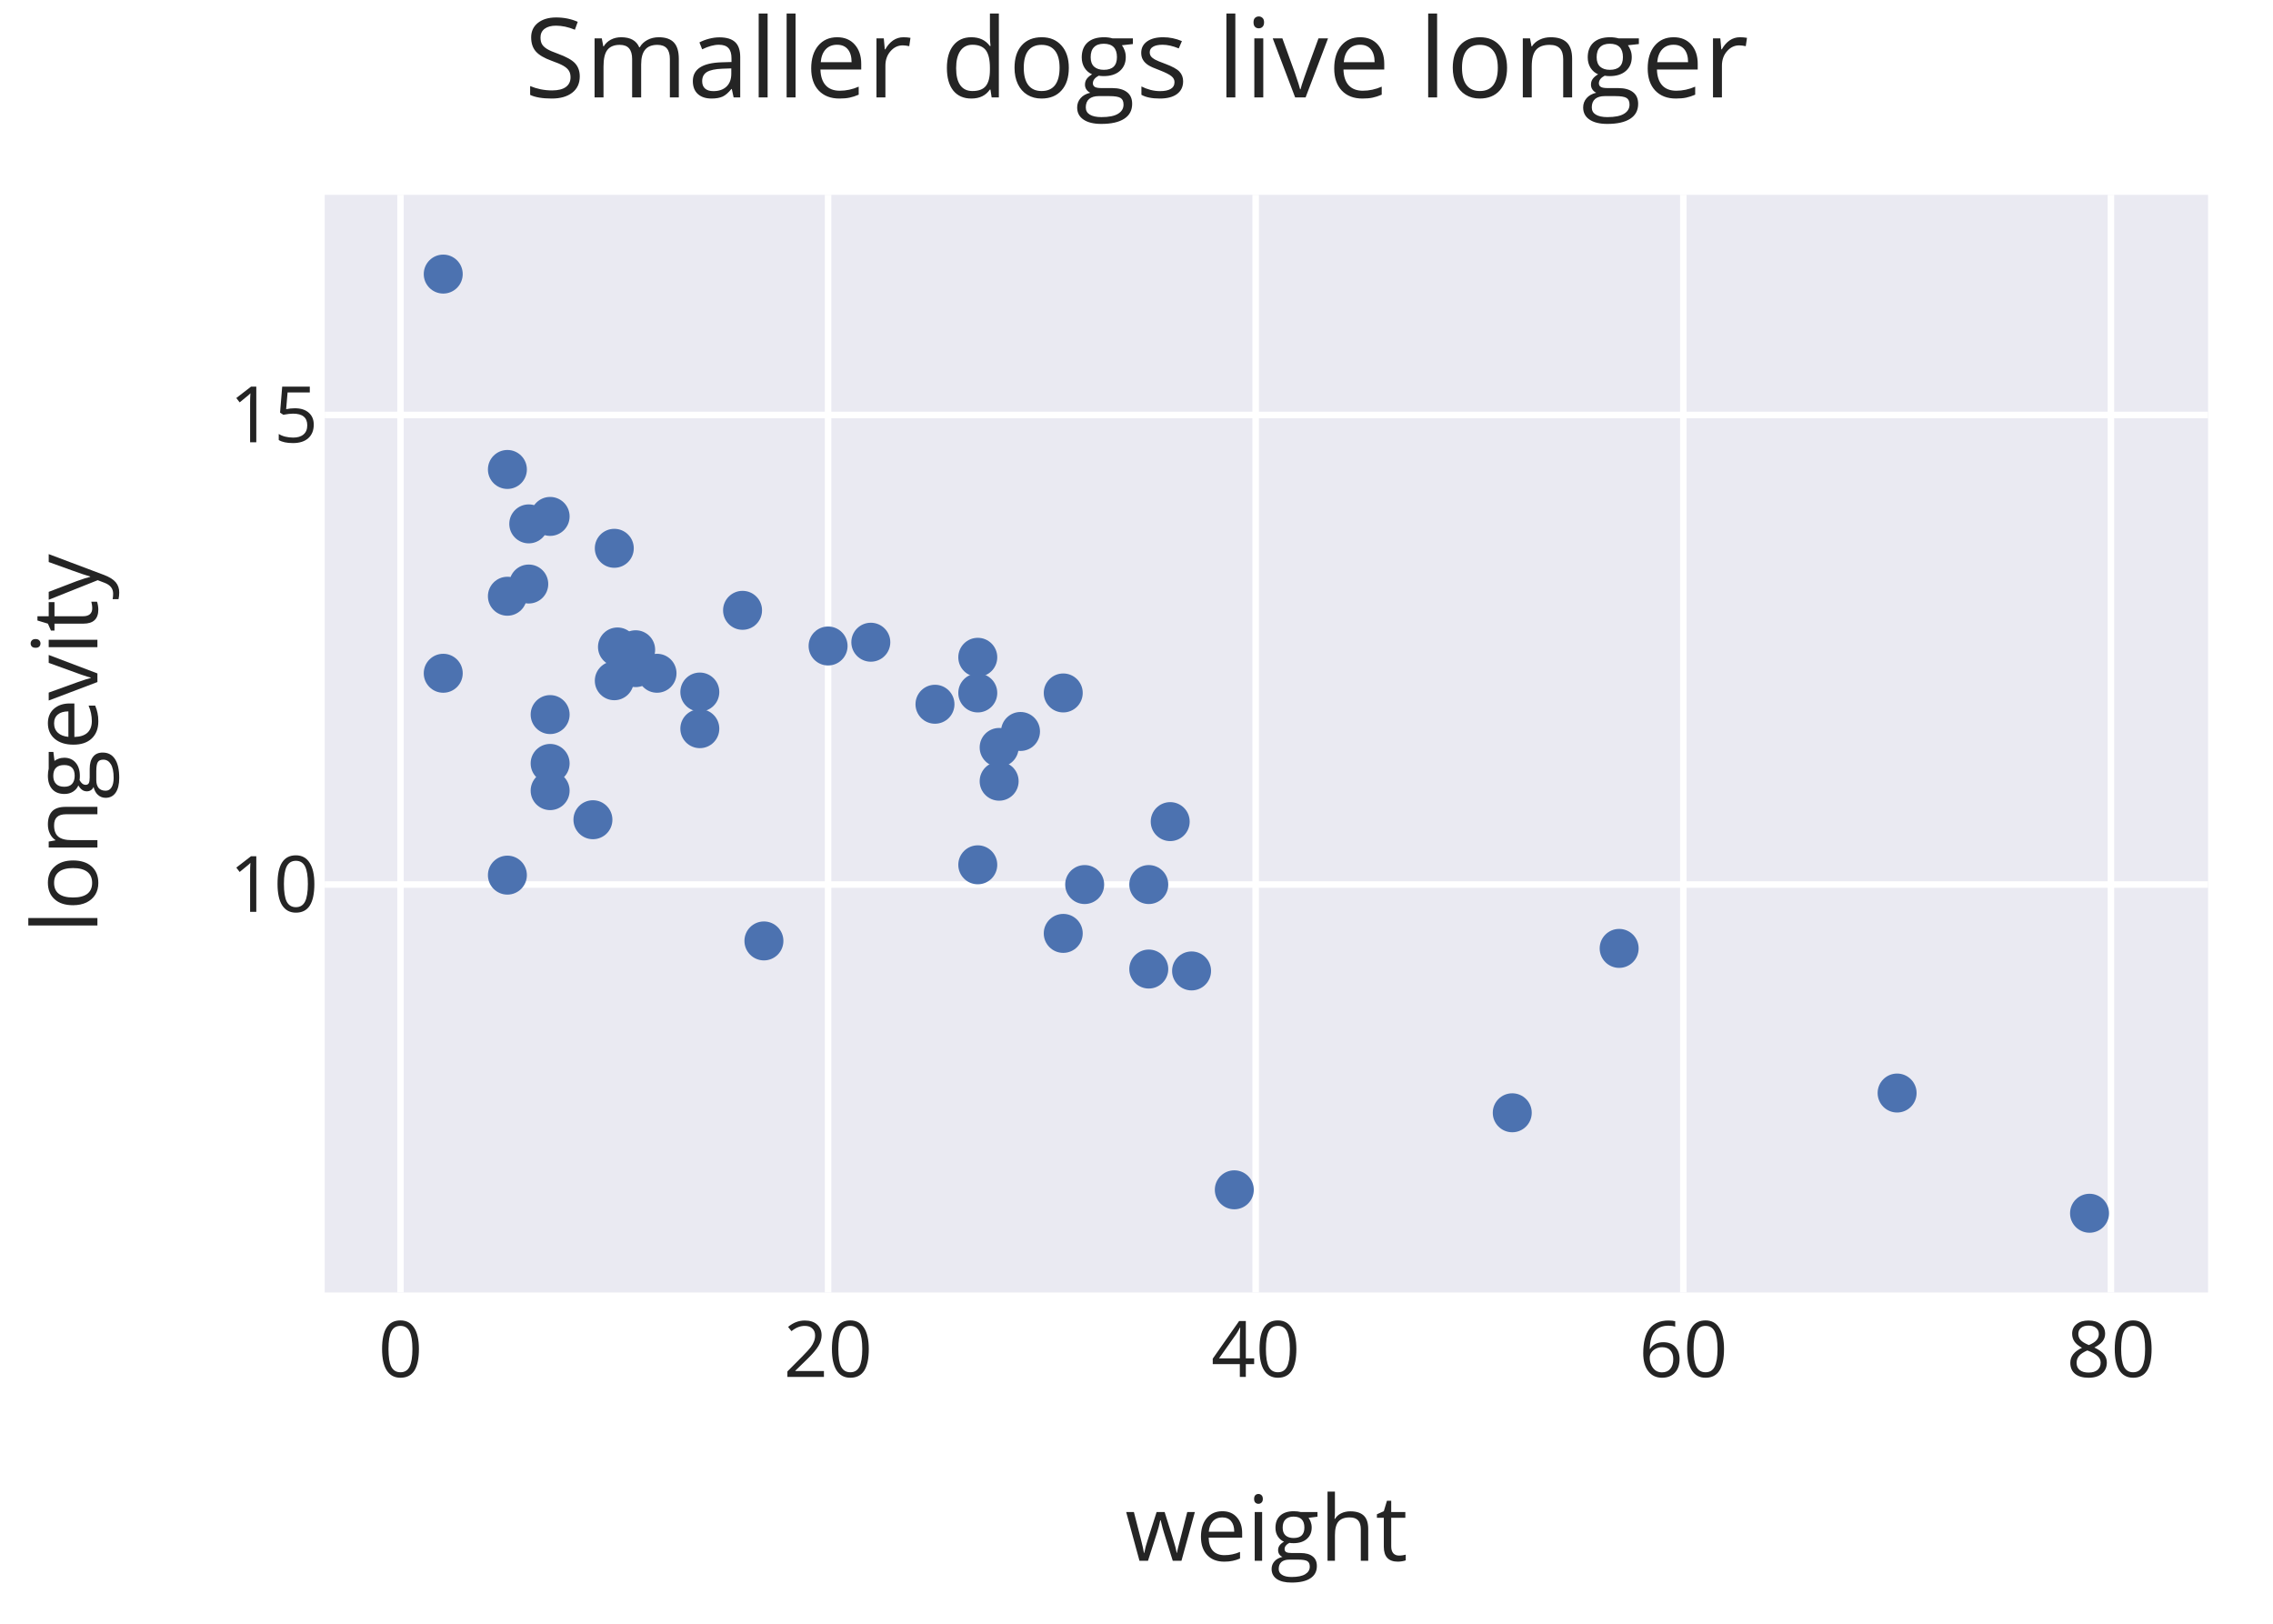
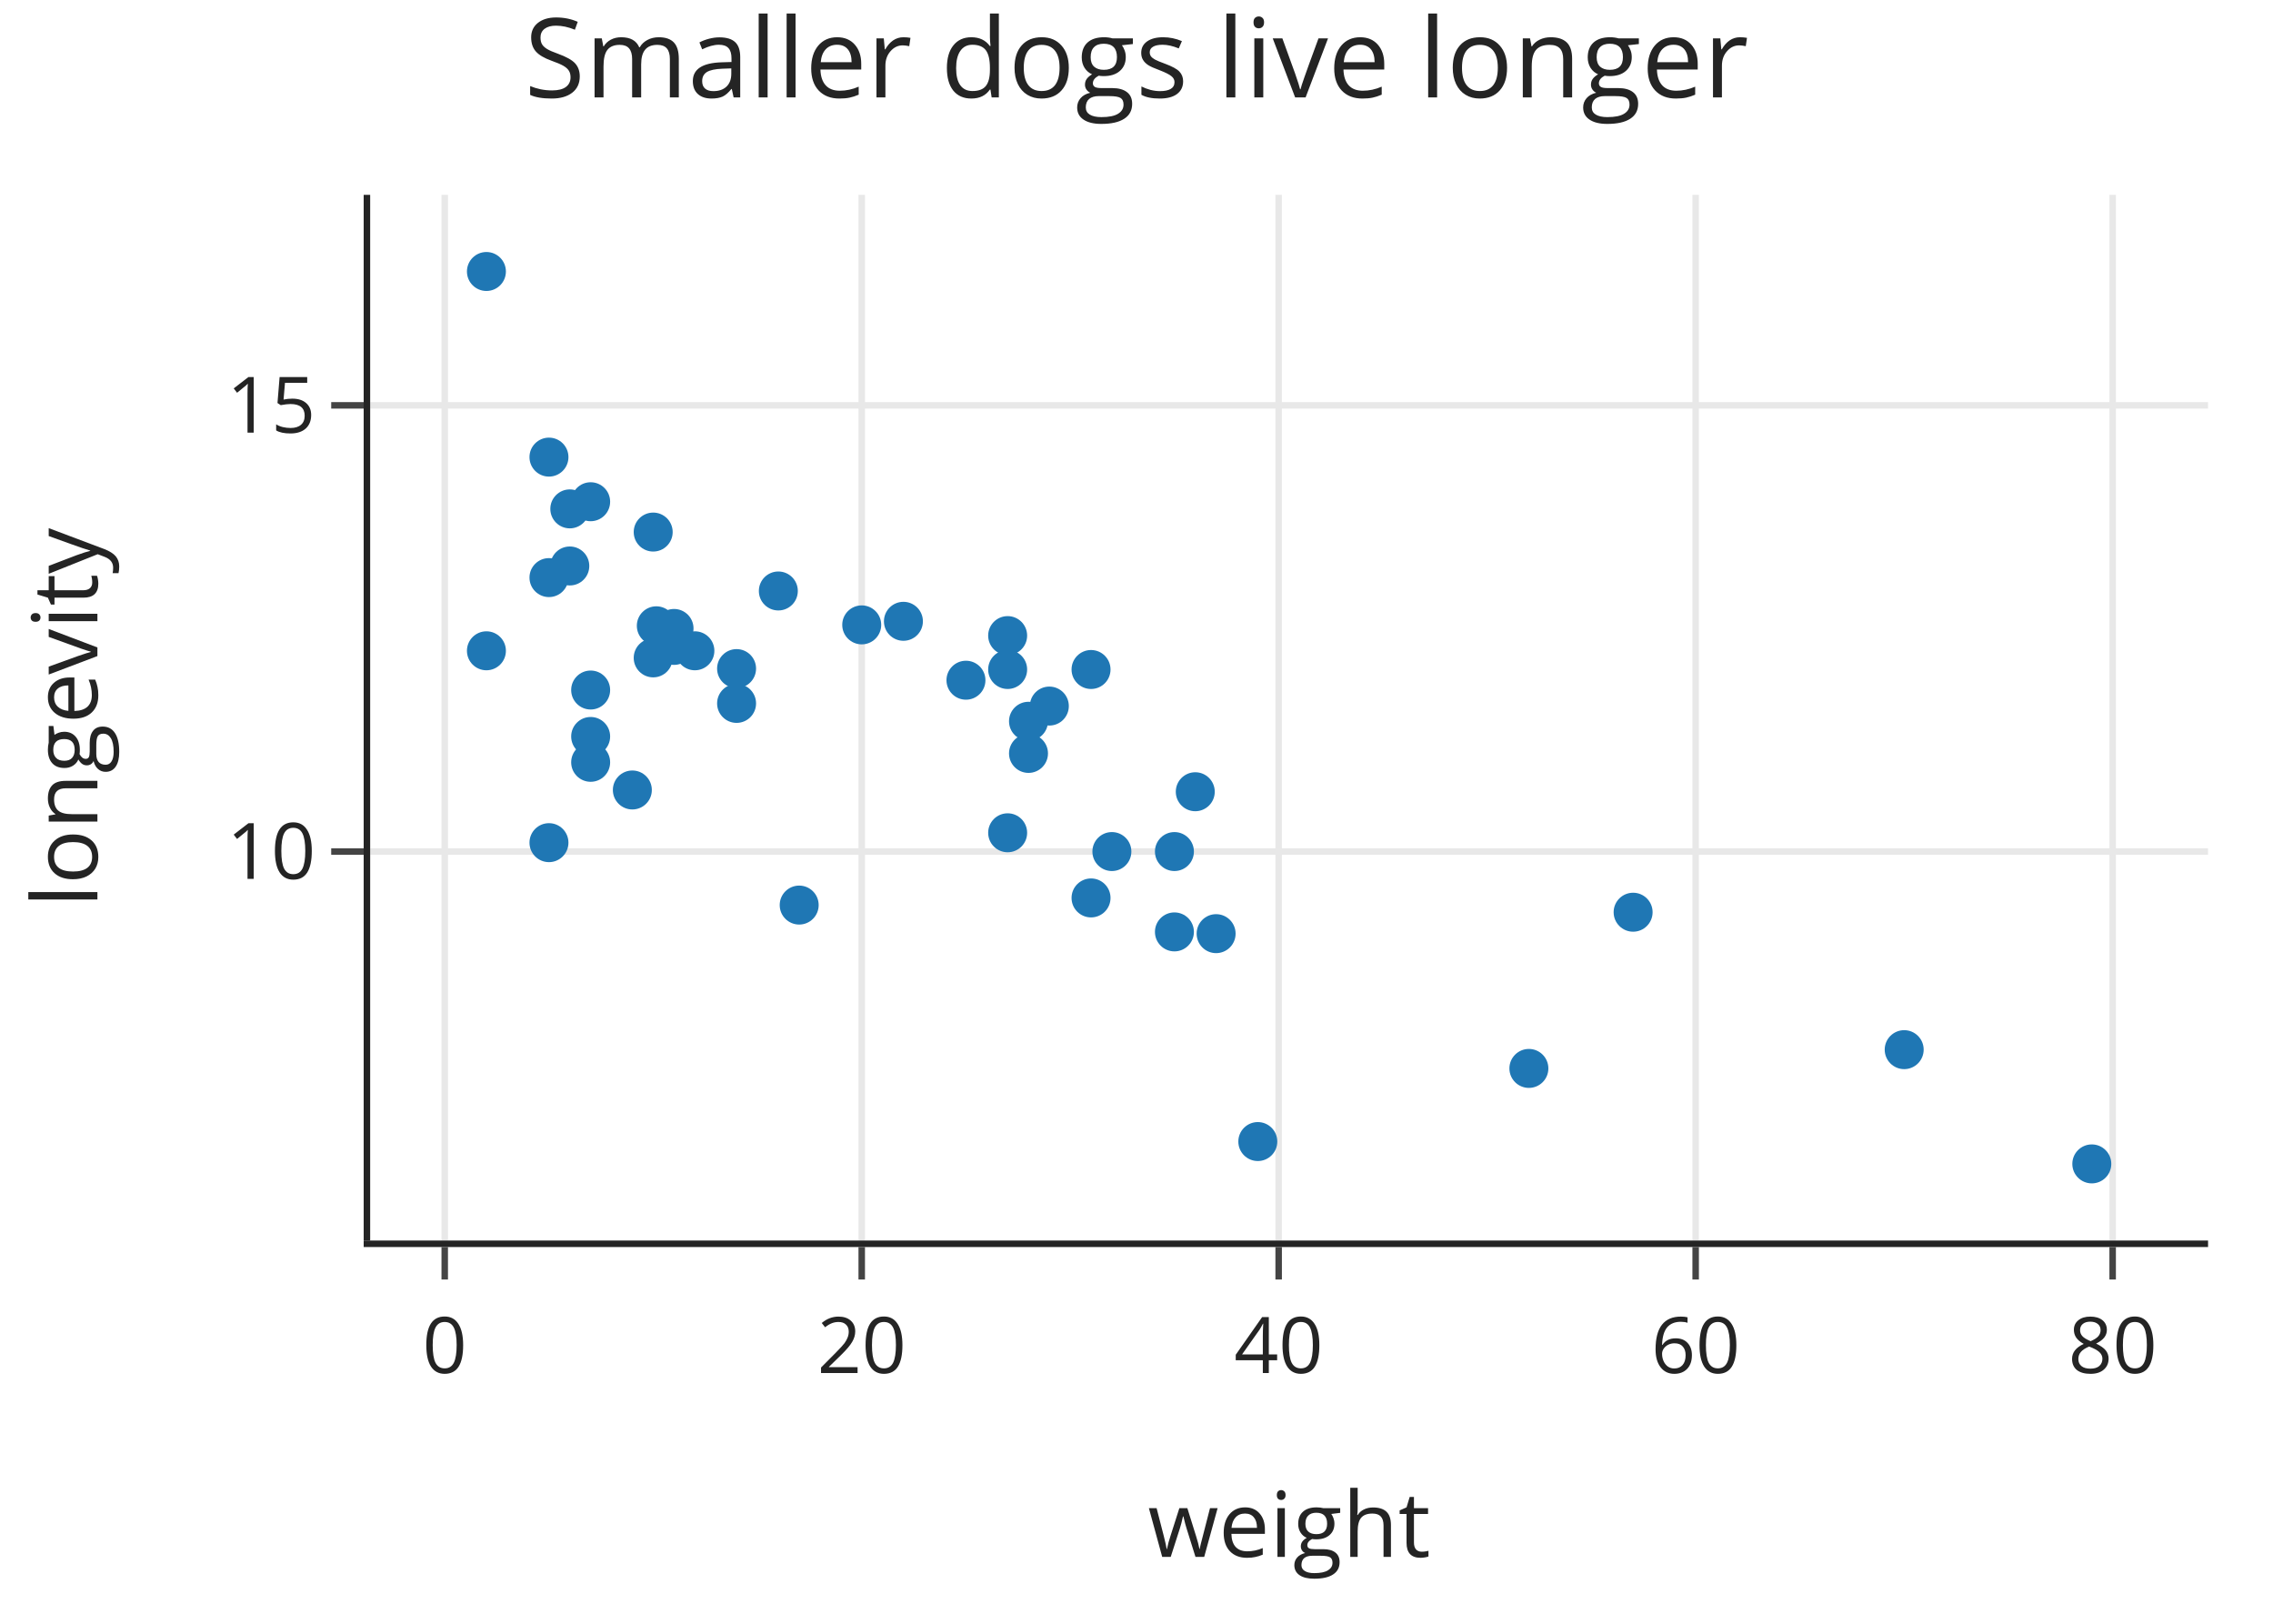
<svg xmlns="http://www.w3.org/2000/svg" class="main-svg" width="350" height="250" style="" viewBox="0 0 350 250">
  <rect x="0" y="0" width="350" height="250" style="fill: rgb(255, 255, 255); fill-opacity: 1;" />
-   <defs id="defs-de639d">
+   <defs id="defs-1ae3f2">
    <g class="clips">
-       <clipPath id="clipde639dxyplot" class="plotclip">
-         <rect width="290" height="169" />
+       <clipPath id="clip1ae3f2xyplot" class="plotclip">
+         <rect width="283" height="161" />
      </clipPath>
-       <clipPath class="axesclip" id="clipde639dx">
-         <rect x="50" y="0" width="290" height="250" />
+       <clipPath class="axesclip" id="clip1ae3f2x">
+         <rect x="57" y="0" width="283" height="250" />
      </clipPath>
-       <clipPath class="axesclip" id="clipde639dy">
-         <rect x="0" y="30" width="350" height="169" />
+       <clipPath class="axesclip" id="clip1ae3f2y">
+         <rect x="0" y="30" width="350" height="161" />
      </clipPath>
-       <clipPath class="axesclip" id="clipde639dxy">
-         <rect x="50" y="30" width="290" height="169" />
+       <clipPath class="axesclip" id="clip1ae3f2xy">
+         <rect x="57" y="30" width="283" height="161" />
      </clipPath>
    </g>
    <g class="gradients" />
    <g class="patterns" />
  </defs>
-   <g class="bglayer">
-     <rect class="bg" x="50" y="30" width="290" height="169" style="fill: rgb(234, 234, 242); fill-opacity: 1; stroke-width: 0;" />
-   </g>
+   <g class="bglayer" />
  <g class="layer-below">
    <g class="imagelayer" />
    <g class="shapelayer" />
  </g>
  <g class="cartesianlayer">
    <g class="subplot xy">
      <g class="layer-subplot">
        <g class="shapelayer" />
        <g class="imagelayer" />
      </g>
      <g class="gridlayer">
        <g class="x">
-           <path class="xgrid crisp" transform="translate(127.51,0)" d="M0,30v169" style="stroke: rgb(255, 255, 255); stroke-opacity: 1; stroke-width: 1px;" />
-           <path class="xgrid crisp" transform="translate(193.35,0)" d="M0,30v169" style="stroke: rgb(255, 255, 255); stroke-opacity: 1; stroke-width: 1px;" />
-           <path class="xgrid crisp" transform="translate(259.2,0)" d="M0,30v169" style="stroke: rgb(255, 255, 255); stroke-opacity: 1; stroke-width: 1px;" />
-           <path class="xgrid crisp" transform="translate(325.04,0)" d="M0,30v169" style="stroke: rgb(255, 255, 255); stroke-opacity: 1; stroke-width: 1px;" />
+           <path class="xgrid crisp" transform="translate(68.48,0)" d="M0,30v161" style="stroke: rgb(232, 232, 232); stroke-opacity: 1; stroke-width: 1px;" />
+           <path class="xgrid crisp" transform="translate(132.69,0)" d="M0,30v161" style="stroke: rgb(232, 232, 232); stroke-opacity: 1; stroke-width: 1px;" />
+           <path class="xgrid crisp" transform="translate(196.89,0)" d="M0,30v161" style="stroke: rgb(232, 232, 232); stroke-opacity: 1; stroke-width: 1px;" />
+           <path class="xgrid crisp" transform="translate(261.1,0)" d="M0,30v161" style="stroke: rgb(232, 232, 232); stroke-opacity: 1; stroke-width: 1px;" />
+           <path class="xgrid crisp" transform="translate(325.31,0)" d="M0,30v161" style="stroke: rgb(232, 232, 232); stroke-opacity: 1; stroke-width: 1px;" />
        </g>
        <g class="y">
-           <path class="ygrid crisp" transform="translate(0,136.19)" d="M50,0h290" style="stroke: rgb(255, 255, 255); stroke-opacity: 1; stroke-width: 1px;" />
-           <path class="ygrid crisp" transform="translate(0,63.89)" d="M50,0h290" style="stroke: rgb(255, 255, 255); stroke-opacity: 1; stroke-width: 1px;" />
+           <path class="ygrid crisp" transform="translate(0,131.11)" d="M57,0h283" style="stroke: rgb(232, 232, 232); stroke-opacity: 1; stroke-width: 1px;" />
+           <path class="ygrid crisp" transform="translate(0,62.41)" d="M57,0h283" style="stroke: rgb(232, 232, 232); stroke-opacity: 1; stroke-width: 1px;" />
        </g>
      </g>
-       <g class="zerolinelayer">
-         <path class="xzl zl crisp" transform="translate(61.67,0)" d="M0,30v169" style="stroke: rgb(255, 255, 255); stroke-opacity: 1; stroke-width: 1px;" />
-       </g>
+       <g class="zerolinelayer" />
      <path class="xlines-below" />
      <path class="ylines-below" />
      <g class="overlines-below" />
      <g class="xaxislayer-below" />
      <g class="yaxislayer-below" />
      <g class="overaxes-below" />
-       <g class="plot" transform="translate(50,30)" clip-path="url(#clipde639dxyplot)">
+       <g class="plot" transform="translate(57,30)" clip-path="url(#clip1ae3f2xyplot)">
        <g class="scatterlayer mlayer">
-           <g class="trace scatter traceedca01" style="stroke-miterlimit: 2; opacity: 1;">
+           <g class="trace scatter trace98c926" style="stroke-miterlimit: 2; opacity: 1;">
            <g class="fills" />
            <g class="errorbars" />
            <g class="lines" />
            <g class="points">
-               <path class="point" transform="translate(64.34,63.97)" d="M3,0A3,3 0 1,1 0,-3A3,3 0 0,1 3,0Z" style="opacity: 1; stroke-width: 0px; fill: rgb(76, 114, 176); fill-opacity: 1;" />
-               <path class="point" transform="translate(31.42,50.66)" d="M3,0A3,3 0 1,1 0,-3A3,3 0 0,1 3,0Z" style="opacity: 1; stroke-width: 0px; fill: rgb(76, 114, 176); fill-opacity: 1;" />
-               <path class="point" transform="translate(57.76,82.19)" d="M3,0A3,3 0 1,1 0,-3A3,3 0 0,1 3,0Z" style="opacity: 1; stroke-width: 0px; fill: rgb(76, 114, 176); fill-opacity: 1;" />
-               <path class="point" transform="translate(47.88,70.04)" d="M3,0A3,3 0 1,1 0,-3A3,3 0 0,1 3,0Z" style="opacity: 1; stroke-width: 0px; fill: rgb(76, 114, 176); fill-opacity: 1;" />
-               <path class="point" transform="translate(45.08,69.61)" d="M3,0A3,3 0 1,1 0,-3A3,3 0 0,1 3,0Z" style="opacity: 1; stroke-width: 0px; fill: rgb(76, 114, 176); fill-opacity: 1;" />
-               <path class="point" transform="translate(84.09,68.88)" d="M3,0A3,3 0 1,1 0,-3A3,3 0 0,1 3,0Z" style="opacity: 1; stroke-width: 0px; fill: rgb(76, 114, 176); fill-opacity: 1;" />
-               <path class="point" transform="translate(34.71,49.51)" d="M3,0A3,3 0 1,1 0,-3A3,3 0 0,1 3,0Z" style="opacity: 1; stroke-width: 0px; fill: rgb(76, 114, 176); fill-opacity: 1;" />
-               <path class="point" transform="translate(34.71,80.02)" d="M3,0A3,3 0 1,1 0,-3A3,3 0 0,1 3,0Z" style="opacity: 1; stroke-width: 0px; fill: rgb(76, 114, 176); fill-opacity: 1;" />
-               <path class="point" transform="translate(18.25,12.2)" d="M3,0A3,3 0 1,1 0,-3A3,3 0 0,1 3,0Z" style="opacity: 1; stroke-width: 0px; fill: rgb(76, 114, 176); fill-opacity: 1;" />
-               <path class="point" transform="translate(77.51,69.46)" d="M3,0A3,3 0 1,1 0,-3A3,3 0 0,1 3,0Z" style="opacity: 1; stroke-width: 0px; fill: rgb(76, 114, 176); fill-opacity: 1;" />
-               <path class="point" transform="translate(103.85,85.08)" d="M3,0A3,3 0 1,1 0,-3A3,3 0 0,1 3,0Z" style="opacity: 1; stroke-width: 0px; fill: rgb(76, 114, 176); fill-opacity: 1;" />
-               <path class="point" transform="translate(100.56,71.2)" d="M3,0A3,3 0 1,1 0,-3A3,3 0 0,1 3,0Z" style="opacity: 1; stroke-width: 0px; fill: rgb(76, 114, 176); fill-opacity: 1;" />
-               <path class="point" transform="translate(28.13,42.28)" d="M3,0A3,3 0 1,1 0,-3A3,3 0 0,1 3,0Z" style="opacity: 1; stroke-width: 0px; fill: rgb(76, 114, 176); fill-opacity: 1;" />
-               <path class="point" transform="translate(113.72,76.69)" d="M3,0A3,3 0 1,1 0,-3A3,3 0 0,1 3,0Z" style="opacity: 1; stroke-width: 0px; fill: rgb(76, 114, 176); fill-opacity: 1;" />
-               <path class="point" transform="translate(18.25,73.66)" d="M3,0A3,3 0 1,1 0,-3A3,3 0 0,1 3,0Z" style="opacity: 1; stroke-width: 0px; fill: rgb(76, 114, 176); fill-opacity: 1;" />
-               <path class="point" transform="translate(31.42,59.92)" d="M3,0A3,3 0 1,1 0,-3A3,3 0 0,1 3,0Z" style="opacity: 1; stroke-width: 0px; fill: rgb(76, 114, 176); fill-opacity: 1;" />
-               <path class="point" transform="translate(107.14,82.62)" d="M3,0A3,3 0 1,1 0,-3A3,3 0 0,1 3,0Z" style="opacity: 1; stroke-width: 0px; fill: rgb(76, 114, 176); fill-opacity: 1;" />
-               <path class="point" transform="translate(100.56,76.69)" d="M3,0A3,3 0 1,1 0,-3A3,3 0 0,1 3,0Z" style="opacity: 1; stroke-width: 0px; fill: rgb(76, 114, 176); fill-opacity: 1;" />
-               <path class="point" transform="translate(113.72,113.71)" d="M3,0A3,3 0 1,1 0,-3A3,3 0 0,1 3,0Z" style="opacity: 1; stroke-width: 0px; fill: rgb(76, 114, 176); fill-opacity: 1;" />
-               <path class="point" transform="translate(47.88,72.79)" d="M3,0A3,3 0 1,1 0,-3A3,3 0 0,1 3,0Z" style="opacity: 1; stroke-width: 0px; fill: rgb(76, 114, 176); fill-opacity: 1;" />
-               <path class="point" transform="translate(103.85,90.28)" d="M3,0A3,3 0 1,1 0,-3A3,3 0 0,1 3,0Z" style="opacity: 1; stroke-width: 0px; fill: rgb(76, 114, 176); fill-opacity: 1;" />
-               <path class="point" transform="translate(34.71,91.73)" d="M3,0A3,3 0 1,1 0,-3A3,3 0 0,1 3,0Z" style="opacity: 1; stroke-width: 0px; fill: rgb(76, 114, 176); fill-opacity: 1;" />
-               <path class="point" transform="translate(28.13,61.8)" d="M3,0A3,3 0 1,1 0,-3A3,3 0 0,1 3,0Z" style="opacity: 1; stroke-width: 0px; fill: rgb(76, 114, 176); fill-opacity: 1;" />
-               <path class="point" transform="translate(28.13,104.74)" d="M3,0A3,3 0 1,1 0,-3A3,3 0 0,1 3,0Z" style="opacity: 1; stroke-width: 0px; fill: rgb(76, 114, 176); fill-opacity: 1;" />
-               <path class="point" transform="translate(34.71,87.54)" d="M3,0A3,3 0 1,1 0,-3A3,3 0 0,1 3,0Z" style="opacity: 1; stroke-width: 0px; fill: rgb(76, 114, 176); fill-opacity: 1;" />
-               <path class="point" transform="translate(44.59,54.42)" d="M3,0A3,3 0 1,1 0,-3A3,3 0 0,1 3,0Z" style="opacity: 1; stroke-width: 0px; fill: rgb(76, 114, 176); fill-opacity: 1;" />
-               <path class="point" transform="translate(57.76,76.55)" d="M3,0A3,3 0 1,1 0,-3A3,3 0 0,1 3,0Z" style="opacity: 1; stroke-width: 0px; fill: rgb(76, 114, 176); fill-opacity: 1;" />
-               <path class="point" transform="translate(51.17,73.66)" d="M3,0A3,3 0 1,1 0,-3A3,3 0 0,1 3,0Z" style="opacity: 1; stroke-width: 0px; fill: rgb(76, 114, 176); fill-opacity: 1;" />
-               <path class="point" transform="translate(117.02,106.19)" d="M3,0A3,3 0 1,1 0,-3A3,3 0 0,1 3,0Z" style="opacity: 1; stroke-width: 0px; fill: rgb(76, 114, 176); fill-opacity: 1;" />
-               <path class="point" transform="translate(44.59,74.81)" d="M3,0A3,3 0 1,1 0,-3A3,3 0 0,1 3,0Z" style="opacity: 1; stroke-width: 0px; fill: rgb(76, 114, 176); fill-opacity: 1;" />
-               <path class="point" transform="translate(126.89,106.19)" d="M3,0A3,3 0 1,1 0,-3A3,3 0 0,1 3,0Z" style="opacity: 1; stroke-width: 0px; fill: rgb(76, 114, 176); fill-opacity: 1;" />
-               <path class="point" transform="translate(41.3,96.21)" d="M3,0A3,3 0 1,1 0,-3A3,3 0 0,1 3,0Z" style="opacity: 1; stroke-width: 0px; fill: rgb(76, 114, 176); fill-opacity: 1;" />
-               <path class="point" transform="translate(67.63,114.87)" d="M3,0A3,3 0 1,1 0,-3A3,3 0 0,1 3,0Z" style="opacity: 1; stroke-width: 0px; fill: rgb(76, 114, 176); fill-opacity: 1;" />
-               <path class="point" transform="translate(93.97,78.43)" d="M3,0A3,3 0 1,1 0,-3A3,3 0 0,1 3,0Z" style="opacity: 1; stroke-width: 0px; fill: rgb(76, 114, 176); fill-opacity: 1;" />
-               <path class="point" transform="translate(199.32,116.02)" d="M3,0A3,3 0 1,1 0,-3A3,3 0 0,1 3,0Z" style="opacity: 1; stroke-width: 0px; fill: rgb(76, 114, 176); fill-opacity: 1;" />
-               <path class="point" transform="translate(126.89,119.2)" d="M3,0A3,3 0 1,1 0,-3A3,3 0 0,1 3,0Z" style="opacity: 1; stroke-width: 0px; fill: rgb(76, 114, 176); fill-opacity: 1;" />
-               <path class="point" transform="translate(133.48,119.49)" d="M3,0A3,3 0 1,1 0,-3A3,3 0 0,1 3,0Z" style="opacity: 1; stroke-width: 0px; fill: rgb(76, 114, 176); fill-opacity: 1;" />
-               <path class="point" transform="translate(100.56,103.15)" d="M3,0A3,3 0 1,1 0,-3A3,3 0 0,1 3,0Z" style="opacity: 1; stroke-width: 0px; fill: rgb(76, 114, 176); fill-opacity: 1;" />
-               <path class="point" transform="translate(130.19,96.5)" d="M3,0A3,3 0 1,1 0,-3A3,3 0 0,1 3,0Z" style="opacity: 1; stroke-width: 0px; fill: rgb(76, 114, 176); fill-opacity: 1;" />
-               <path class="point" transform="translate(140.06,153.19)" d="M3,0A3,3 0 1,1 0,-3A3,3 0 0,1 3,0Z" style="opacity: 1; stroke-width: 0px; fill: rgb(76, 114, 176); fill-opacity: 1;" />
-               <path class="point" transform="translate(182.86,141.33)" d="M3,0A3,3 0 1,1 0,-3A3,3 0 0,1 3,0Z" style="opacity: 1; stroke-width: 0px; fill: rgb(76, 114, 176); fill-opacity: 1;" />
-               <path class="point" transform="translate(271.75,156.8)" d="M3,0A3,3 0 1,1 0,-3A3,3 0 0,1 3,0Z" style="opacity: 1; stroke-width: 0px; fill: rgb(76, 114, 176); fill-opacity: 1;" />
-               <path class="point" transform="translate(242.12,138.29)" d="M3,0A3,3 0 1,1 0,-3A3,3 0 0,1 3,0Z" style="opacity: 1; stroke-width: 0px; fill: rgb(76, 114, 176); fill-opacity: 1;" />
+               <path class="point" transform="translate(62.85,60.99)" d="M3,0A3,3 0 1,1 0,-3A3,3 0 0,1 3,0Z" style="opacity: 1; stroke-width: 0px; fill: rgb(31, 119, 180); fill-opacity: 1;" />
+               <path class="point" transform="translate(30.74,48.35)" d="M3,0A3,3 0 1,1 0,-3A3,3 0 0,1 3,0Z" style="opacity: 1; stroke-width: 0px; fill: rgb(31, 119, 180); fill-opacity: 1;" />
+               <path class="point" transform="translate(56.42,78.3)" d="M3,0A3,3 0 1,1 0,-3A3,3 0 0,1 3,0Z" style="opacity: 1; stroke-width: 0px; fill: rgb(31, 119, 180); fill-opacity: 1;" />
+               <path class="point" transform="translate(46.79,66.76)" d="M3,0A3,3 0 1,1 0,-3A3,3 0 0,1 3,0Z" style="opacity: 1; stroke-width: 0px; fill: rgb(31, 119, 180); fill-opacity: 1;" />
+               <path class="point" transform="translate(44.06,66.35)" d="M3,0A3,3 0 1,1 0,-3A3,3 0 0,1 3,0Z" style="opacity: 1; stroke-width: 0px; fill: rgb(31, 119, 180); fill-opacity: 1;" />
+               <path class="point" transform="translate(82.11,65.66)" d="M3,0A3,3 0 1,1 0,-3A3,3 0 0,1 3,0Z" style="opacity: 1; stroke-width: 0px; fill: rgb(31, 119, 180); fill-opacity: 1;" />
+               <path class="point" transform="translate(33.95,47.25)" d="M3,0A3,3 0 1,1 0,-3A3,3 0 0,1 3,0Z" style="opacity: 1; stroke-width: 0px; fill: rgb(31, 119, 180); fill-opacity: 1;" />
+               <path class="point" transform="translate(33.95,76.24)" d="M3,0A3,3 0 1,1 0,-3A3,3 0 0,1 3,0Z" style="opacity: 1; stroke-width: 0px; fill: rgb(31, 119, 180); fill-opacity: 1;" />
+               <path class="point" transform="translate(17.9,11.8)" d="M3,0A3,3 0 1,1 0,-3A3,3 0 0,1 3,0Z" style="opacity: 1; stroke-width: 0px; fill: rgb(31, 119, 180); fill-opacity: 1;" />
+               <path class="point" transform="translate(75.69,66.21)" d="M3,0A3,3 0 1,1 0,-3A3,3 0 0,1 3,0Z" style="opacity: 1; stroke-width: 0px; fill: rgb(31, 119, 180); fill-opacity: 1;" />
+               <path class="point" transform="translate(101.37,81.05)" d="M3,0A3,3 0 1,1 0,-3A3,3 0 0,1 3,0Z" style="opacity: 1; stroke-width: 0px; fill: rgb(31, 119, 180); fill-opacity: 1;" />
+               <path class="point" transform="translate(98.16,67.86)" d="M3,0A3,3 0 1,1 0,-3A3,3 0 0,1 3,0Z" style="opacity: 1; stroke-width: 0px; fill: rgb(31, 119, 180); fill-opacity: 1;" />
+               <path class="point" transform="translate(27.53,40.38)" d="M3,0A3,3 0 1,1 0,-3A3,3 0 0,1 3,0Z" style="opacity: 1; stroke-width: 0px; fill: rgb(31, 119, 180); fill-opacity: 1;" />
+               <path class="point" transform="translate(111,73.08)" d="M3,0A3,3 0 1,1 0,-3A3,3 0 0,1 3,0Z" style="opacity: 1; stroke-width: 0px; fill: rgb(31, 119, 180); fill-opacity: 1;" />
+               <path class="point" transform="translate(17.9,70.2)" d="M3,0A3,3 0 1,1 0,-3A3,3 0 0,1 3,0Z" style="opacity: 1; stroke-width: 0px; fill: rgb(31, 119, 180); fill-opacity: 1;" />
+               <path class="point" transform="translate(30.74,57.14)" d="M3,0A3,3 0 1,1 0,-3A3,3 0 0,1 3,0Z" style="opacity: 1; stroke-width: 0px; fill: rgb(31, 119, 180); fill-opacity: 1;" />
+               <path class="point" transform="translate(104.58,78.71)" d="M3,0A3,3 0 1,1 0,-3A3,3 0 0,1 3,0Z" style="opacity: 1; stroke-width: 0px; fill: rgb(31, 119, 180); fill-opacity: 1;" />
+               <path class="point" transform="translate(98.16,73.08)" d="M3,0A3,3 0 1,1 0,-3A3,3 0 0,1 3,0Z" style="opacity: 1; stroke-width: 0px; fill: rgb(31, 119, 180); fill-opacity: 1;" />
+               <path class="point" transform="translate(111,108.25)" d="M3,0A3,3 0 1,1 0,-3A3,3 0 0,1 3,0Z" style="opacity: 1; stroke-width: 0px; fill: rgb(31, 119, 180); fill-opacity: 1;" />
+               <path class="point" transform="translate(46.79,69.37)" d="M3,0A3,3 0 1,1 0,-3A3,3 0 0,1 3,0Z" style="opacity: 1; stroke-width: 0px; fill: rgb(31, 119, 180); fill-opacity: 1;" />
+               <path class="point" transform="translate(101.37,86)" d="M3,0A3,3 0 1,1 0,-3A3,3 0 0,1 3,0Z" style="opacity: 1; stroke-width: 0px; fill: rgb(31, 119, 180); fill-opacity: 1;" />
+               <path class="point" transform="translate(33.95,87.37)" d="M3,0A3,3 0 1,1 0,-3A3,3 0 0,1 3,0Z" style="opacity: 1; stroke-width: 0px; fill: rgb(31, 119, 180); fill-opacity: 1;" />
+               <path class="point" transform="translate(27.53,58.93)" d="M3,0A3,3 0 1,1 0,-3A3,3 0 0,1 3,0Z" style="opacity: 1; stroke-width: 0px; fill: rgb(31, 119, 180); fill-opacity: 1;" />
+               <path class="point" transform="translate(27.53,99.74)" d="M3,0A3,3 0 1,1 0,-3A3,3 0 0,1 3,0Z" style="opacity: 1; stroke-width: 0px; fill: rgb(31, 119, 180); fill-opacity: 1;" />
+               <path class="point" transform="translate(33.95,83.39)" d="M3,0A3,3 0 1,1 0,-3A3,3 0 0,1 3,0Z" style="opacity: 1; stroke-width: 0px; fill: rgb(31, 119, 180); fill-opacity: 1;" />
+               <path class="point" transform="translate(43.58,51.92)" d="M3,0A3,3 0 1,1 0,-3A3,3 0 0,1 3,0Z" style="opacity: 1; stroke-width: 0px; fill: rgb(31, 119, 180); fill-opacity: 1;" />
+               <path class="point" transform="translate(56.42,72.94)" d="M3,0A3,3 0 1,1 0,-3A3,3 0 0,1 3,0Z" style="opacity: 1; stroke-width: 0px; fill: rgb(31, 119, 180); fill-opacity: 1;" />
+               <path class="point" transform="translate(50,70.2)" d="M3,0A3,3 0 1,1 0,-3A3,3 0 0,1 3,0Z" style="opacity: 1; stroke-width: 0px; fill: rgb(31, 119, 180); fill-opacity: 1;" />
+               <path class="point" transform="translate(114.21,101.11)" d="M3,0A3,3 0 1,1 0,-3A3,3 0 0,1 3,0Z" style="opacity: 1; stroke-width: 0px; fill: rgb(31, 119, 180); fill-opacity: 1;" />
+               <path class="point" transform="translate(43.58,71.29)" d="M3,0A3,3 0 1,1 0,-3A3,3 0 0,1 3,0Z" style="opacity: 1; stroke-width: 0px; fill: rgb(31, 119, 180); fill-opacity: 1;" />
+               <path class="point" transform="translate(123.84,101.11)" d="M3,0A3,3 0 1,1 0,-3A3,3 0 0,1 3,0Z" style="opacity: 1; stroke-width: 0px; fill: rgb(31, 119, 180); fill-opacity: 1;" />
+               <path class="point" transform="translate(40.37,91.63)" d="M3,0A3,3 0 1,1 0,-3A3,3 0 0,1 3,0Z" style="opacity: 1; stroke-width: 0px; fill: rgb(31, 119, 180); fill-opacity: 1;" />
+               <path class="point" transform="translate(66.06,109.35)" d="M3,0A3,3 0 1,1 0,-3A3,3 0 0,1 3,0Z" style="opacity: 1; stroke-width: 0px; fill: rgb(31, 119, 180); fill-opacity: 1;" />
+               <path class="point" transform="translate(91.74,74.73)" d="M3,0A3,3 0 1,1 0,-3A3,3 0 0,1 3,0Z" style="opacity: 1; stroke-width: 0px; fill: rgb(31, 119, 180); fill-opacity: 1;" />
+               <path class="point" transform="translate(194.47,110.45)" d="M3,0A3,3 0 1,1 0,-3A3,3 0 0,1 3,0Z" style="opacity: 1; stroke-width: 0px; fill: rgb(31, 119, 180); fill-opacity: 1;" />
+               <path class="point" transform="translate(123.84,113.48)" d="M3,0A3,3 0 1,1 0,-3A3,3 0 0,1 3,0Z" style="opacity: 1; stroke-width: 0px; fill: rgb(31, 119, 180); fill-opacity: 1;" />
+               <path class="point" transform="translate(130.26,113.75)" d="M3,0A3,3 0 1,1 0,-3A3,3 0 0,1 3,0Z" style="opacity: 1; stroke-width: 0px; fill: rgb(31, 119, 180); fill-opacity: 1;" />
+               <path class="point" transform="translate(98.16,98.22)" d="M3,0A3,3 0 1,1 0,-3A3,3 0 0,1 3,0Z" style="opacity: 1; stroke-width: 0px; fill: rgb(31, 119, 180); fill-opacity: 1;" />
+               <path class="point" transform="translate(127.05,91.9)" d="M3,0A3,3 0 1,1 0,-3A3,3 0 0,1 3,0Z" style="opacity: 1; stroke-width: 0px; fill: rgb(31, 119, 180); fill-opacity: 1;" />
+               <path class="point" transform="translate(136.68,145.76)" d="M3,0A3,3 0 1,1 0,-3A3,3 0 0,1 3,0Z" style="opacity: 1; stroke-width: 0px; fill: rgb(31, 119, 180); fill-opacity: 1;" />
+               <path class="point" transform="translate(178.42,134.5)" d="M3,0A3,3 0 1,1 0,-3A3,3 0 0,1 3,0Z" style="opacity: 1; stroke-width: 0px; fill: rgb(31, 119, 180); fill-opacity: 1;" />
+               <path class="point" transform="translate(265.1,149.2)" d="M3,0A3,3 0 1,1 0,-3A3,3 0 0,1 3,0Z" style="opacity: 1; stroke-width: 0px; fill: rgb(31, 119, 180); fill-opacity: 1;" />
+               <path class="point" transform="translate(236.21,131.61)" d="M3,0A3,3 0 1,1 0,-3A3,3 0 0,1 3,0Z" style="opacity: 1; stroke-width: 0px; fill: rgb(31, 119, 180); fill-opacity: 1;" />
            </g>
            <g class="text" />
          </g>
        </g>
      </g>
      <g class="overplot" />
-       <path class="xlines-above crisp" d="M0,0" style="fill: none;" />
-       <path class="ylines-above crisp" d="M0,0" style="fill: none;" />
+       <path class="xlines-above crisp" d="M56,191.5H340" style="fill: none; stroke-width: 1px; stroke: rgb(36, 36, 36); stroke-opacity: 1;" />
+       <path class="ylines-above crisp" d="M56.5,30V191" style="fill: none; stroke-width: 1px; stroke: rgb(36, 36, 36); stroke-opacity: 1;" />
      <g class="overlines-above" />
      <g class="xaxislayer-above">
+         <path class="xtick ticks crisp" d="M0,192v5" transform="translate(68.48,0)" style="stroke: rgb(68, 68, 68); stroke-opacity: 1; stroke-width: 1px;" />
+         <path class="xtick ticks crisp" d="M0,192v5" transform="translate(132.69,0)" style="stroke: rgb(68, 68, 68); stroke-opacity: 1; stroke-width: 1px;" />
+         <path class="xtick ticks crisp" d="M0,192v5" transform="translate(196.89,0)" style="stroke: rgb(68, 68, 68); stroke-opacity: 1; stroke-width: 1px;" />
+         <path class="xtick ticks crisp" d="M0,192v5" transform="translate(261.1,0)" style="stroke: rgb(68, 68, 68); stroke-opacity: 1; stroke-width: 1px;" />
+         <path class="xtick ticks crisp" d="M0,192v5" transform="translate(325.31,0)" style="stroke: rgb(68, 68, 68); stroke-opacity: 1; stroke-width: 1px;" />
        <g class="xtick">
-           <text text-anchor="middle" x="0" y="212" transform="translate(61.67,0)" style="font-family: 'Open Sans', verdana, arial, sans-serif; font-size: 12px; fill: rgb(36, 36, 36); fill-opacity: 1; white-space: pre; opacity: 1;">0</text>
+           <text text-anchor="middle" x="0" y="211.4" transform="translate(68.48,0)" style="font-family: 'Open Sans', verdana, arial, sans-serif; font-size: 12px; fill: rgb(36, 36, 36); fill-opacity: 1; white-space: pre; opacity: 1;">0</text>
        </g>
        <g class="xtick">
-           <text text-anchor="middle" x="0" y="212" style="font-family: 'Open Sans', verdana, arial, sans-serif; font-size: 12px; fill: rgb(36, 36, 36); fill-opacity: 1; white-space: pre; opacity: 1;" transform="translate(127.51,0)">20</text>
+           <text text-anchor="middle" x="0" y="211.4" style="font-family: 'Open Sans', verdana, arial, sans-serif; font-size: 12px; fill: rgb(36, 36, 36); fill-opacity: 1; white-space: pre; opacity: 1;" transform="translate(132.69,0)">20</text>
        </g>
        <g class="xtick">
-           <text text-anchor="middle" x="0" y="212" style="font-family: 'Open Sans', verdana, arial, sans-serif; font-size: 12px; fill: rgb(36, 36, 36); fill-opacity: 1; white-space: pre; opacity: 1;" transform="translate(193.35,0)">40</text>
+           <text text-anchor="middle" x="0" y="211.4" style="font-family: 'Open Sans', verdana, arial, sans-serif; font-size: 12px; fill: rgb(36, 36, 36); fill-opacity: 1; white-space: pre; opacity: 1;" transform="translate(196.89,0)">40</text>
        </g>
        <g class="xtick">
-           <text text-anchor="middle" x="0" y="212" style="font-family: 'Open Sans', verdana, arial, sans-serif; font-size: 12px; fill: rgb(36, 36, 36); fill-opacity: 1; white-space: pre; opacity: 1;" transform="translate(259.2,0)">60</text>
+           <text text-anchor="middle" x="0" y="211.4" style="font-family: 'Open Sans', verdana, arial, sans-serif; font-size: 12px; fill: rgb(36, 36, 36); fill-opacity: 1; white-space: pre; opacity: 1;" transform="translate(261.1,0)">60</text>
        </g>
        <g class="xtick">
-           <text text-anchor="middle" x="0" y="212" style="font-family: 'Open Sans', verdana, arial, sans-serif; font-size: 12px; fill: rgb(36, 36, 36); fill-opacity: 1; white-space: pre; opacity: 1;" transform="translate(325.04,0)">80</text>
+           <text text-anchor="middle" x="0" y="211.4" style="font-family: 'Open Sans', verdana, arial, sans-serif; font-size: 12px; fill: rgb(36, 36, 36); fill-opacity: 1; white-space: pre; opacity: 1;" transform="translate(325.31,0)">80</text>
        </g>
      </g>
      <g class="yaxislayer-above">
+         <path class="ytick ticks crisp" d="M56,0h-5" transform="translate(0,131.11)" style="stroke: rgb(68, 68, 68); stroke-opacity: 1; stroke-width: 1px;" />
+         <path class="ytick ticks crisp" d="M56,0h-5" transform="translate(0,62.41)" style="stroke: rgb(68, 68, 68); stroke-opacity: 1; stroke-width: 1px;" />
        <g class="ytick">
-           <text text-anchor="end" x="49" y="4.2" transform="translate(0,136.19)" style="font-family: 'Open Sans', verdana, arial, sans-serif; font-size: 12px; fill: rgb(36, 36, 36); fill-opacity: 1; white-space: pre; opacity: 1;">10</text>
+           <text text-anchor="end" x="48.6" y="4.2" transform="translate(0,131.11)" style="font-family: 'Open Sans', verdana, arial, sans-serif; font-size: 12px; fill: rgb(36, 36, 36); fill-opacity: 1; white-space: pre; opacity: 1;">10</text>
        </g>
        <g class="ytick">
-           <text text-anchor="end" x="49" y="4.2" style="font-family: 'Open Sans', verdana, arial, sans-serif; font-size: 12px; fill: rgb(36, 36, 36); fill-opacity: 1; white-space: pre; opacity: 1;" transform="translate(0,63.89)">15</text>
+           <text text-anchor="end" x="48.6" y="4.2" style="font-family: 'Open Sans', verdana, arial, sans-serif; font-size: 12px; fill: rgb(36, 36, 36); fill-opacity: 1; white-space: pre; opacity: 1;" transform="translate(0,62.41)">15</text>
        </g>
      </g>
      <g class="overaxes-above" />
    </g>
  </g>
  <g class="polarlayer" />
  <g class="smithlayer" />
  <g class="ternarylayer" />
  <g class="geolayer" />
  <g class="funnelarealayer" />
  <g class="pielayer" />
  <g class="iciclelayer" />
  <g class="treemaplayer" />
  <g class="sunburstlayer" />
  <g class="glimages" />
-   <defs id="topdefs-de639d">
+   <defs id="topdefs-1ae3f2">
    <g class="clips" />
  </defs>
  <g class="layer-above">
    <g class="imagelayer" />
    <g class="shapelayer" />
  </g>
  <g class="infolayer">
    <g class="g-gtitle">
      <text class="gtitle" x="175" y="15" text-anchor="middle" dy="0em" style="font-family: 'Open Sans', verdana, arial, sans-serif; font-size: 17px; fill: rgb(36, 36, 36); opacity: 1; font-weight: normal; white-space: pre;">Smaller dogs live longer</text>
    </g>
    <g class="g-xtitle">
-       <text class="xtitle" x="195" y="240.3" text-anchor="middle" style="font-family: 'Open Sans', verdana, arial, sans-serif; font-size: 14px; fill: rgb(36, 36, 36); opacity: 1; font-weight: normal; white-space: pre;">weight</text>
+       <text class="xtitle" x="198.5" y="239.706" text-anchor="middle" style="font-family: 'Open Sans', verdana, arial, sans-serif; font-size: 14px; fill: rgb(36, 36, 36); opacity: 1; font-weight: normal; white-space: pre;">weight</text>
    </g>
-     <g class="g-ytitle" transform="translate(4.53418,0)">
-       <text class="ytitle" transform="rotate(-90,10.46563,114.5)" x="10.466" y="114.5" text-anchor="middle" style="font-family: 'Open Sans', verdana, arial, sans-serif; font-size: 14px; fill: rgb(36, 36, 36); opacity: 1; font-weight: normal; white-space: pre;">longevity</text>
+     <g class="g-ytitle" transform="translate(4.924805,0)">
+       <text class="ytitle" transform="rotate(-90,10.075,110.5)" x="10.075" y="110.5" text-anchor="middle" style="font-family: 'Open Sans', verdana, arial, sans-serif; font-size: 14px; fill: rgb(36, 36, 36); opacity: 1; font-weight: normal; white-space: pre;">longevity</text>
    </g>
  </g>
</svg>
